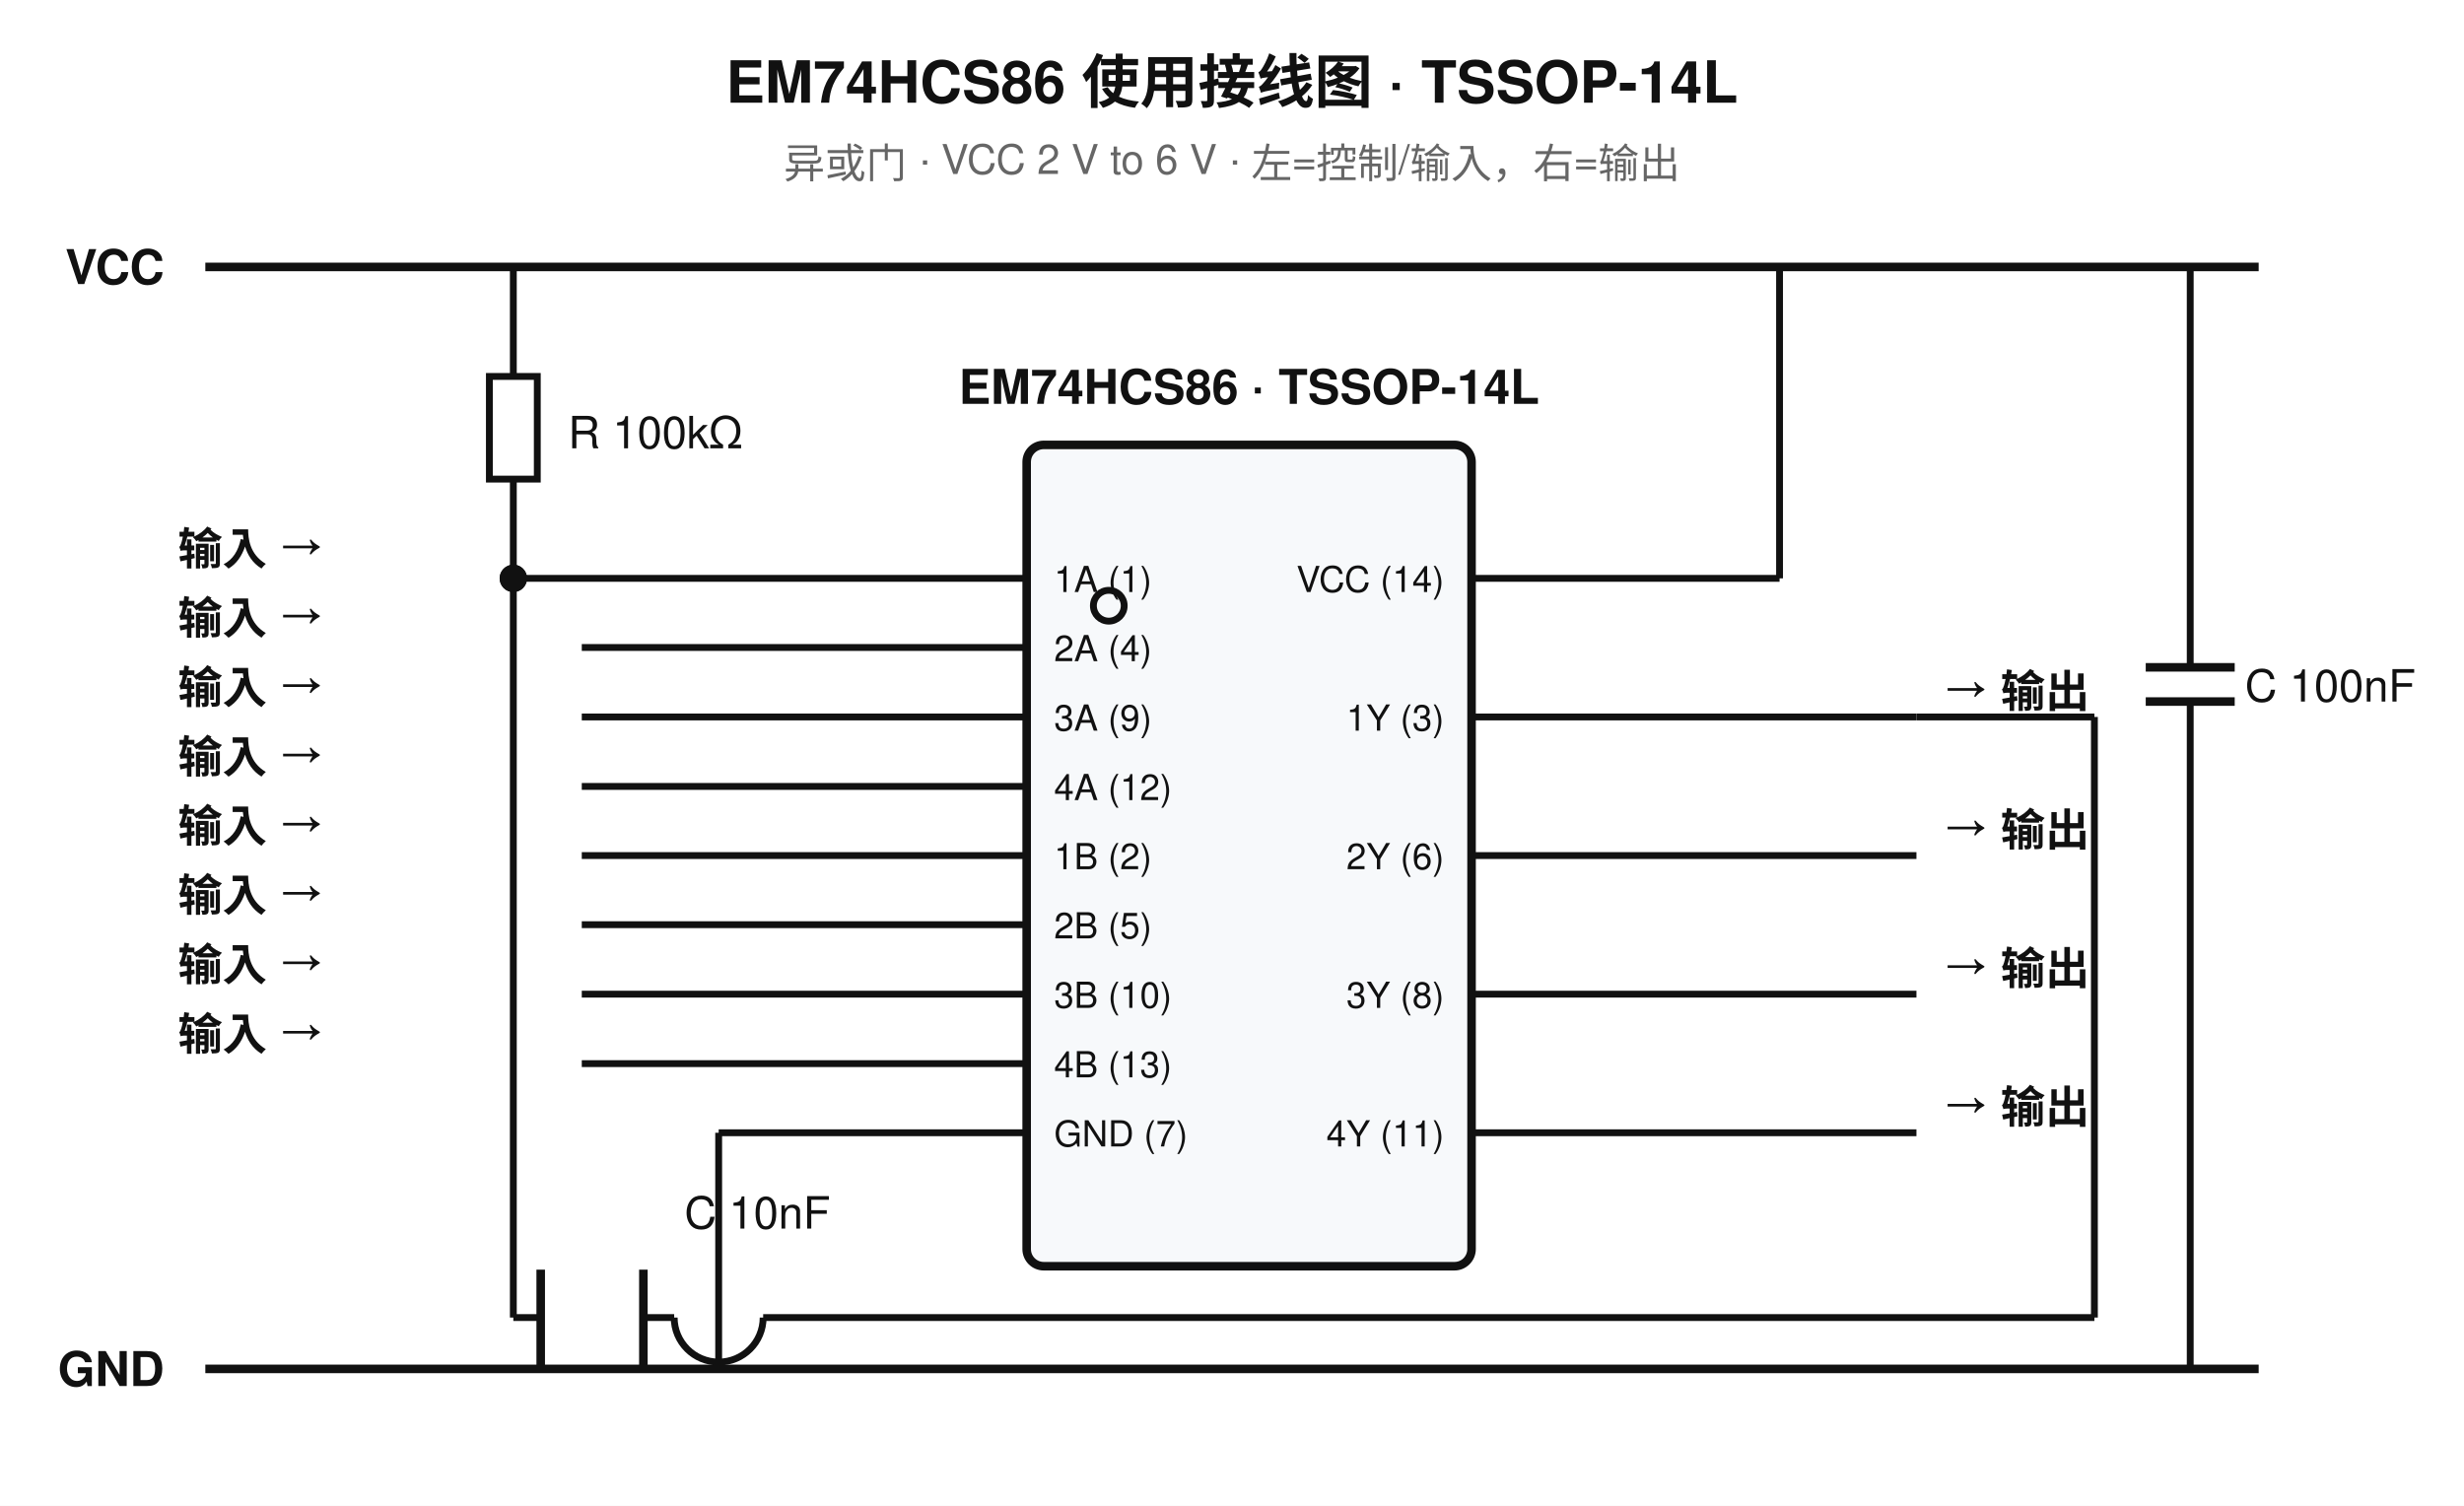
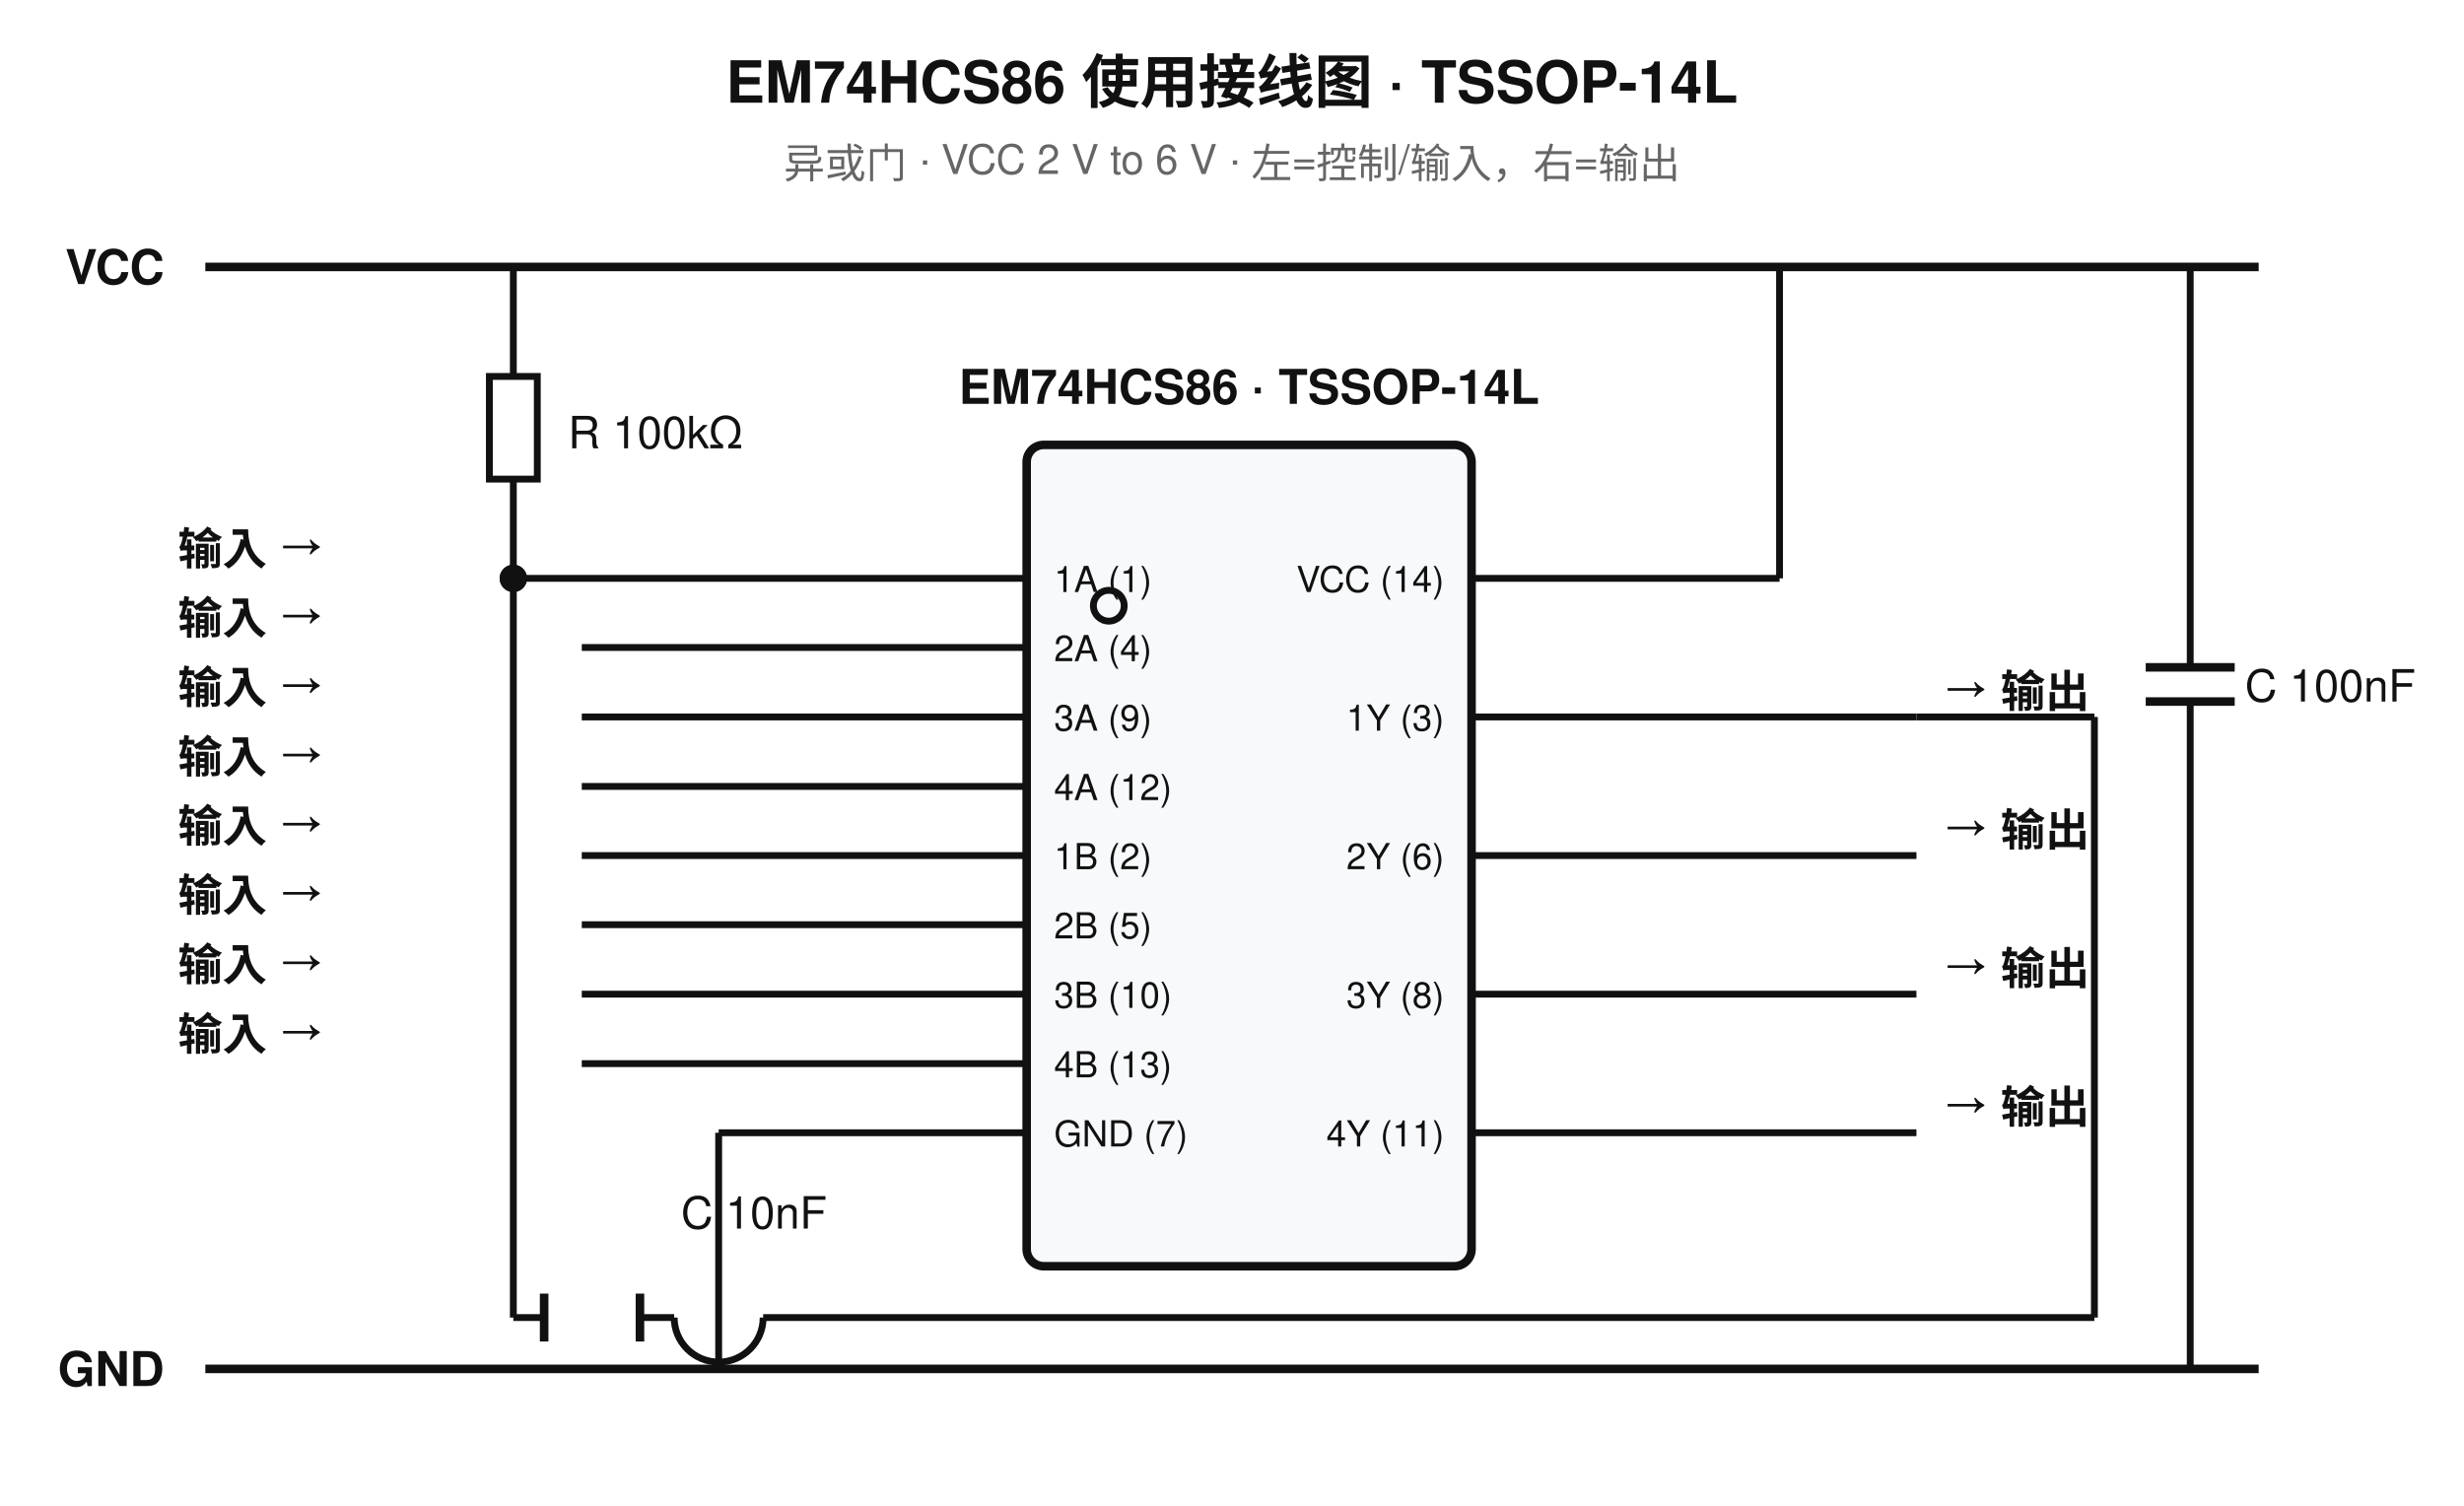
<svg xmlns="http://www.w3.org/2000/svg" viewBox="0 0 720 440" font-family="Helvetica,Arial,sans-serif">
  <rect width="720" height="440" fill="#fff" />
  <text x="360" y="30" text-anchor="middle" font-size="17" font-weight="bold" fill="#111">EM74HCS86 使用接线图 · TSSOP-14L</text>
  <text x="360" y="52" text-anchor="middle" font-size="12" fill="#666">异或门 · VCC 2 V to 6 V · 左=控制/输入，右=输出</text>
  <line x1="60" y1="78" x2="660" y2="78" stroke="#111" stroke-width="2.5" />
  <text x="48" y="83" text-anchor="end" font-size="14" font-weight="bold" fill="#111">VCC</text>
  <line x1="60" y1="400" x2="660" y2="400" stroke="#111" stroke-width="2.5" />
  <text x="48" y="405" text-anchor="end" font-size="14" font-weight="bold" fill="#111">GND</text>
  <text x="365" y="118" text-anchor="middle" font-size="14" font-weight="bold" fill="#111">EM74HCS86 · TSSOP-14L</text>
  <rect x="300" y="130" width="130" height="240" rx="5" fill="#f7f9fb" stroke="#111" stroke-width="2.5" />
  <text x="308" y="173.0" font-size="10.5" fill="#111">1A (1)</text>
  <line x1="300" y1="169.0" x2="150" y2="169.0" stroke="#111" stroke-width="2" />
  <line x1="150" y1="78" x2="150" y2="110.0" stroke="#111" stroke-width="2" />
  <rect x="143" y="110.0" width="14" height="30" fill="#fff" stroke="#111" stroke-width="2" />
  <line x1="150" y1="140.0" x2="150" y2="169.0" stroke="#111" stroke-width="2" />
  <circle cx="150" cy="169.0" r="4" fill="#111" />
  <text x="166" y="131.0" font-size="13" fill="#111">R 100kΩ</text>
  <text x="52" y="165.0" font-size="13" font-weight="bold" fill="#111">输入 →</text>
  <text x="308" y="193.2" font-size="10.5" fill="#111">2A (4)</text>
  <line x1="300" y1="189.2" x2="170" y2="189.2" stroke="#111" stroke-width="2" />
  <text x="52" y="185.2" font-size="13" font-weight="bold" fill="#111">输入 →</text>
  <text x="308" y="213.5" font-size="10.5" fill="#111">3A (9)</text>
  <line x1="300" y1="209.5" x2="170" y2="209.5" stroke="#111" stroke-width="2" />
  <text x="52" y="205.5" font-size="13" font-weight="bold" fill="#111">输入 →</text>
  <text x="308" y="233.8" font-size="10.5" fill="#111">4A (12)</text>
  <line x1="300" y1="229.8" x2="170" y2="229.8" stroke="#111" stroke-width="2" />
  <text x="52" y="225.8" font-size="13" font-weight="bold" fill="#111">输入 →</text>
  <text x="308" y="254.0" font-size="10.5" fill="#111">1B (2)</text>
  <line x1="300" y1="250.0" x2="170" y2="250.0" stroke="#111" stroke-width="2" />
  <text x="52" y="246.0" font-size="13" font-weight="bold" fill="#111">输入 →</text>
  <text x="308" y="274.2" font-size="10.5" fill="#111">2B (5)</text>
  <line x1="300" y1="270.2" x2="170" y2="270.2" stroke="#111" stroke-width="2" />
  <text x="52" y="266.2" font-size="13" font-weight="bold" fill="#111">输入 →</text>
  <text x="308" y="294.5" font-size="10.5" fill="#111">3B (10)</text>
  <line x1="300" y1="290.5" x2="170" y2="290.5" stroke="#111" stroke-width="2" />
  <text x="52" y="286.5" font-size="13" font-weight="bold" fill="#111">输入 →</text>
  <text x="308" y="314.8" font-size="10.5" fill="#111">4B (13)</text>
  <line x1="300" y1="310.8" x2="170" y2="310.8" stroke="#111" stroke-width="2" />
  <text x="52" y="306.8" font-size="13" font-weight="bold" fill="#111">输入 →</text>
  <text x="308" y="335.0" font-size="10.5" fill="#111">GND (7)</text>
  <line x1="300" y1="331.0" x2="210" y2="331.0" stroke="#111" stroke-width="2" />
  <line x1="210" y1="331.0" x2="210" y2="400" stroke="#111" stroke-width="2" />
  <text x="422" y="173.0" text-anchor="end" font-size="10.5" fill="#111">VCC (14)</text>
  <line x1="430" y1="169.0" x2="520" y2="169.0" stroke="#111" stroke-width="2" />
  <line x1="520" y1="169.0" x2="520" y2="78" stroke="#111" stroke-width="2" />
  <text x="422" y="213.5" text-anchor="end" font-size="10.5" fill="#111">1Y (3)</text>
  <line x1="430" y1="209.5" x2="560" y2="209.5" stroke="#111" stroke-width="2" />
  <text x="568" y="205.5" font-size="13" font-weight="bold" fill="#111">→ 输出</text>
  <text x="422" y="254.0" text-anchor="end" font-size="10.5" fill="#111">2Y (6)</text>
  <line x1="430" y1="250.0" x2="560" y2="250.0" stroke="#111" stroke-width="2" />
  <text x="568" y="246.0" font-size="13" font-weight="bold" fill="#111">→ 输出</text>
  <text x="422" y="294.5" text-anchor="end" font-size="10.5" fill="#111">3Y (8)</text>
  <line x1="430" y1="290.5" x2="560" y2="290.5" stroke="#111" stroke-width="2" />
  <text x="568" y="286.5" font-size="13" font-weight="bold" fill="#111">→ 输出</text>
  <text x="422" y="335.0" text-anchor="end" font-size="10.5" fill="#111">4Y (11)</text>
  <line x1="430" y1="331.0" x2="560" y2="331.0" stroke="#111" stroke-width="2" />
  <text x="568" y="327.0" font-size="13" font-weight="bold" fill="#111">→ 输出</text>
  <circle cx="324" cy="177.0" r="4.5" fill="none" stroke="#111" stroke-width="2" />
  <line x1="560" y1="209.5" x2="612" y2="209.5" stroke="#111" stroke-width="2" />
  <line x1="612" y1="209.5" x2="612" y2="385" stroke="#111" stroke-width="2" />
-   <line x1="158" y1="385" x2="150" y2="385" stroke="#111" stroke-width="2" />
-   <line x1="158" y1="371" x2="158" y2="399" stroke="#111" stroke-width="2.5" />
-   <line x1="188" y1="371" x2="188" y2="399" stroke="#111" stroke-width="2.5" />
-   <line x1="188" y1="385" x2="197" y2="385" stroke="#111" stroke-width="2" />
+   <line x1="159" y1="385" x2="150" y2="385" stroke="#111" stroke-width="2" />
+   <line x1="159" y1="378" x2="159" y2="392" stroke="#111" stroke-width="2.5" />
+   <line x1="187" y1="378" x2="187" y2="392" stroke="#111" stroke-width="2.5" />
+   <line x1="187" y1="385" x2="197" y2="385" stroke="#111" stroke-width="2" />
  <path d="M197,385 A13,13 0 0,0 223,385" fill="none" stroke="#111" stroke-width="2" />
  <line x1="223" y1="385" x2="612" y2="385" stroke="#111" stroke-width="2" />
-   <text x="200" y="359" font-size="13" fill="#111">C 10nF</text>
+   <text x="199" y="359" font-size="13" fill="#111">C 10nF</text>
  <line x1="150" y1="385" x2="150" y2="169.0" stroke="#111" stroke-width="2" />
  <circle cx="150" cy="169.0" r="4" fill="#111" />
  <text x="656" y="205" font-size="13" fill="#111">C 100nF</text>
  <line x1="640" y1="78" x2="640" y2="195" stroke="#111" stroke-width="2" />
  <line x1="627" y1="195" x2="653" y2="195" stroke="#111" stroke-width="2.5" />
  <line x1="627" y1="205" x2="653" y2="205" stroke="#111" stroke-width="2.5" />
  <line x1="640" y1="205" x2="640" y2="400" stroke="#111" stroke-width="2" />
</svg>
